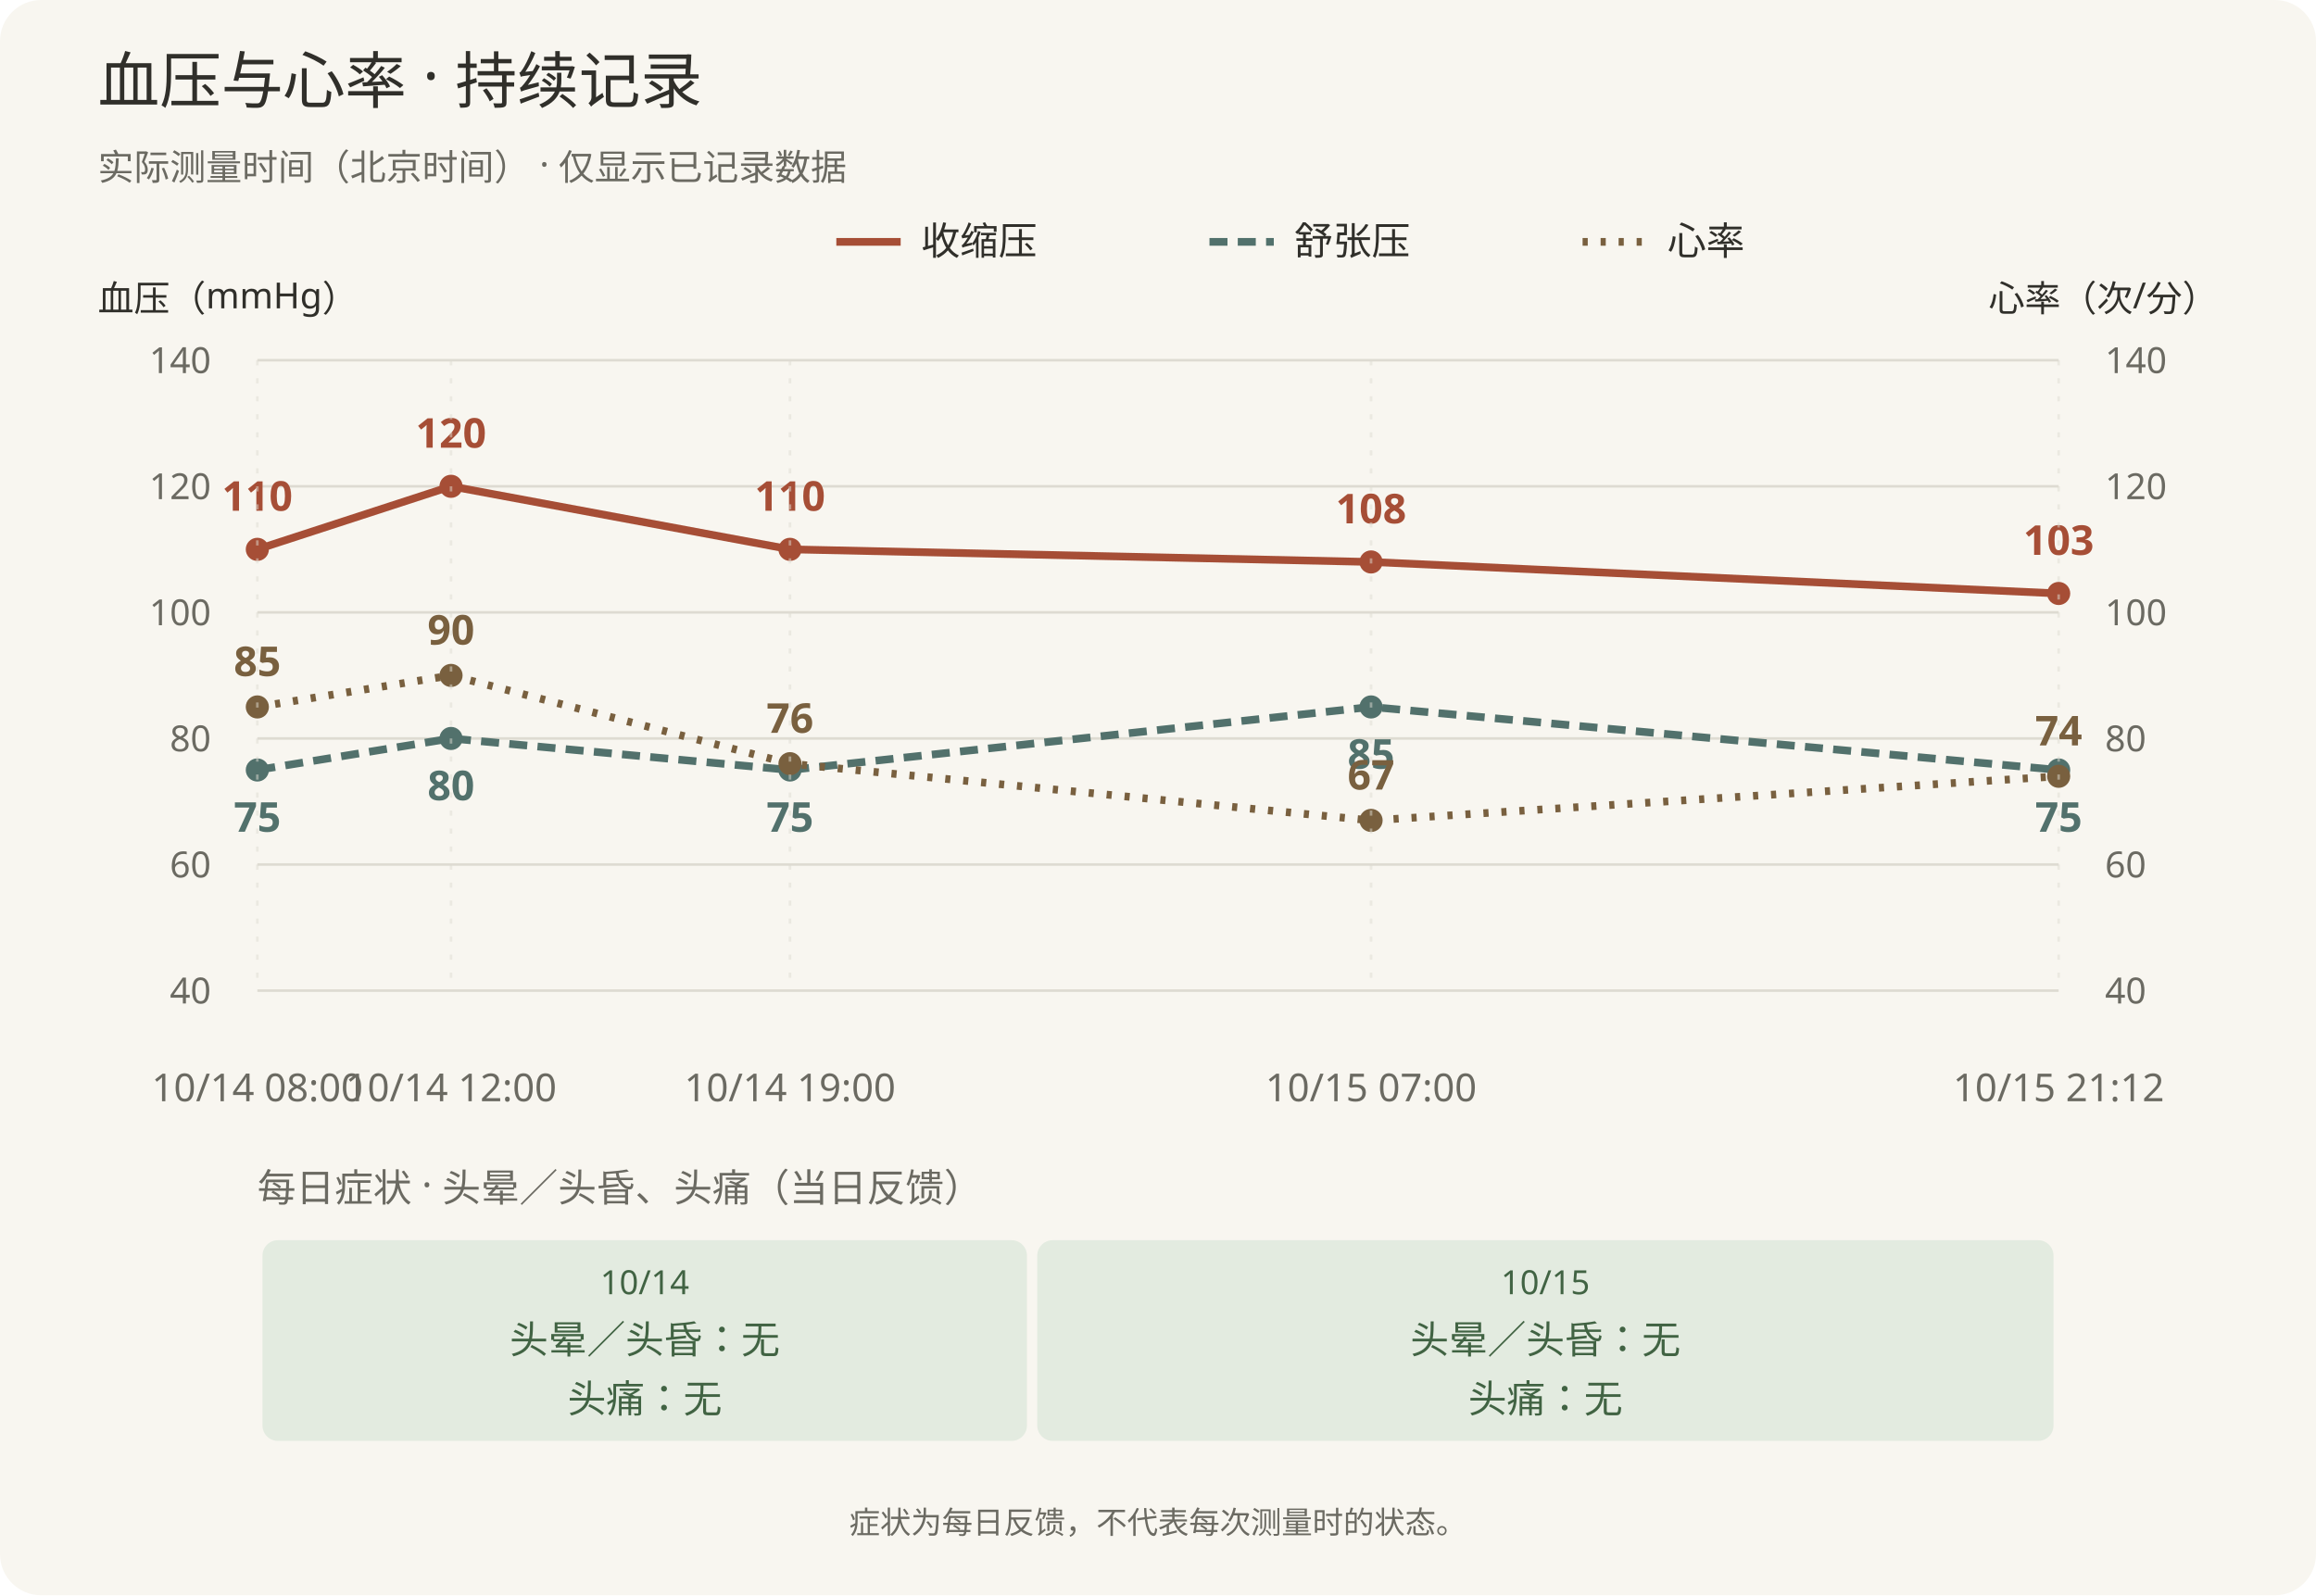
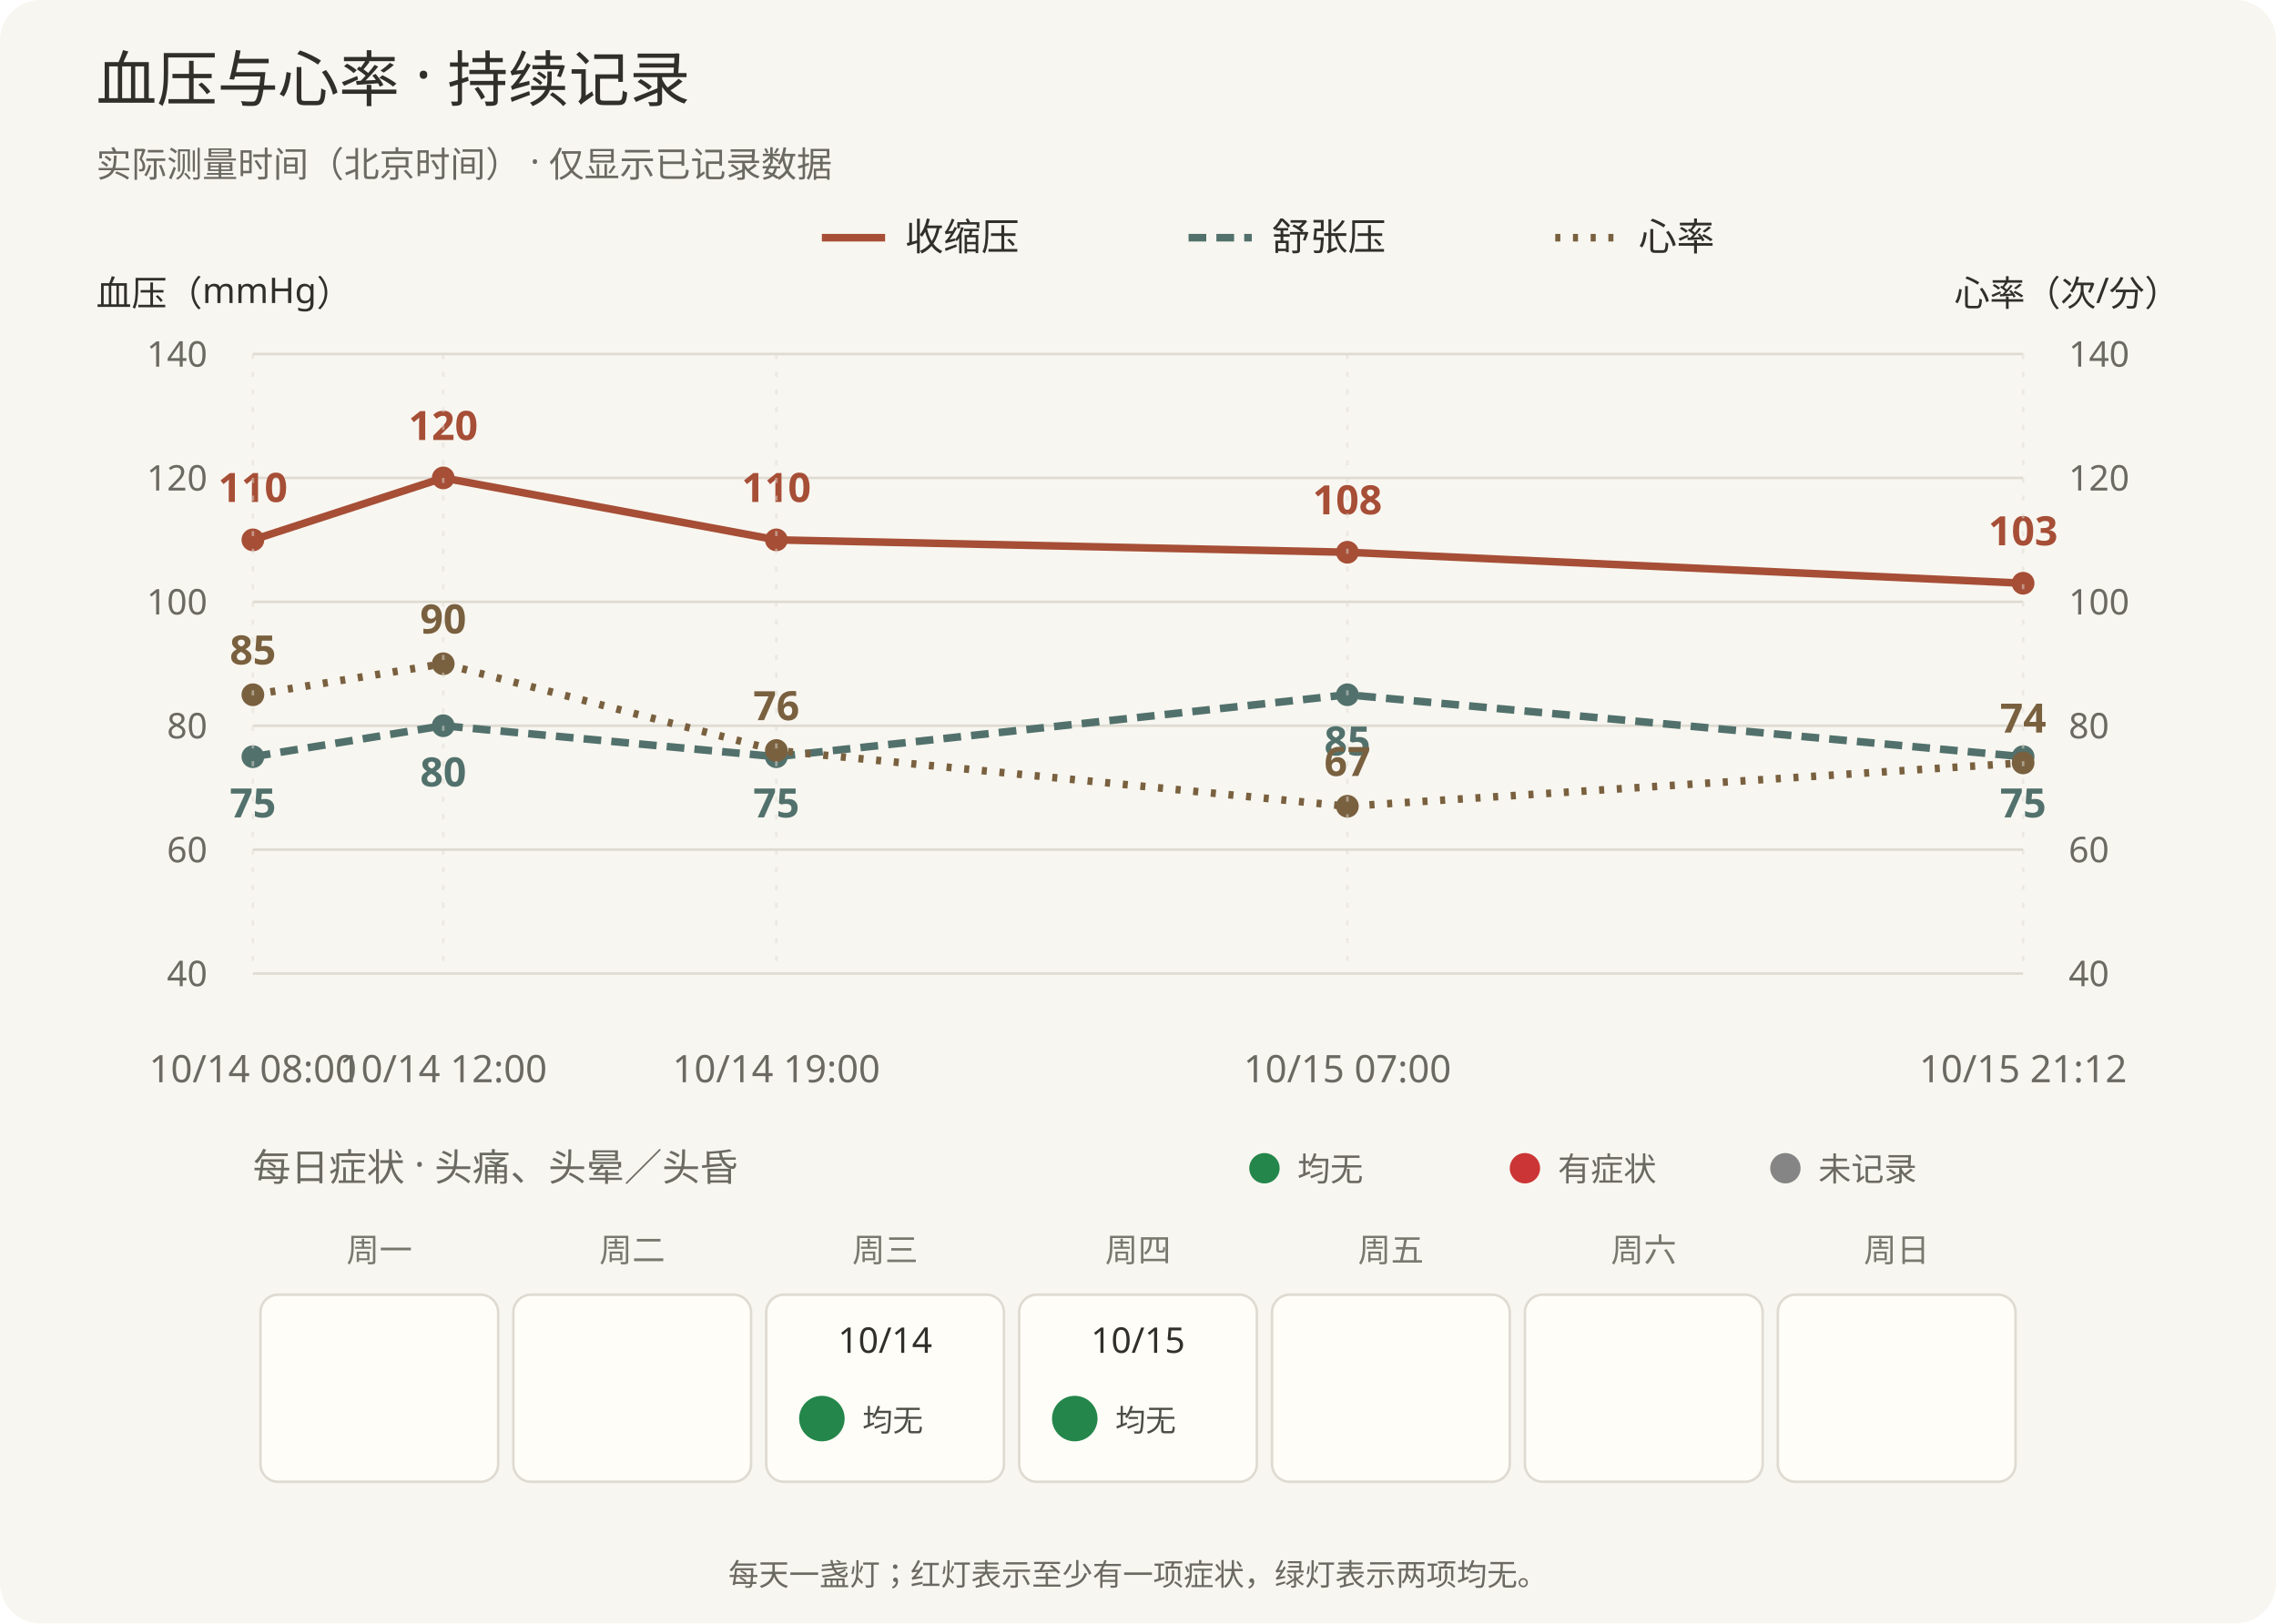
- <svg xmlns="http://www.w3.org/2000/svg" viewBox="0 0 900 620" role="img" aria-labelledby="title desc">
-   <rect width="900" height="620" rx="16" fill="#f8f6f0" />
+ <svg xmlns="http://www.w3.org/2000/svg" viewBox="0 0 900 642" role="img" aria-labelledby="title desc">
+   <rect width="900" height="642" rx="16" fill="#f8f6f0" />
  <g font-family="system-ui,Microsoft YaHei,sans-serif" fill="#302f2a">
    <text x="38" y="40" font-size="24">血压与心率 · 持续记录</text>
    <text x="38" y="70" font-size="14" fill="#6b6a62">实际测量时间（北京时间） · 仅显示已记录数据</text>
    <text x="38" y="121" font-size="14">血压（mmHg）</text>
    <text x="862" y="121" text-anchor="end" font-size="14">心率（次/分）</text>
    <line x1="100" x2="800" y1="385" y2="385" stroke="#dedbd2" />
    <text x="82" y="390" text-anchor="end" font-size="14" fill="#6b6a62">40</text>
    <text x="818" y="390" font-size="14" fill="#6b6a62">40</text>
    <line x1="100" x2="800" y1="336" y2="336" stroke="#dedbd2" />
    <text x="82" y="341" text-anchor="end" font-size="14" fill="#6b6a62">60</text>
    <text x="818" y="341" font-size="14" fill="#6b6a62">60</text>
    <line x1="100" x2="800" y1="287" y2="287" stroke="#dedbd2" />
    <text x="82" y="292" text-anchor="end" font-size="14" fill="#6b6a62">80</text>
    <text x="818" y="292" font-size="14" fill="#6b6a62">80</text>
    <line x1="100" x2="800" y1="238" y2="238" stroke="#dedbd2" />
    <text x="82" y="243" text-anchor="end" font-size="14" fill="#6b6a62">100</text>
    <text x="818" y="243" font-size="14" fill="#6b6a62">100</text>
    <line x1="100" x2="800" y1="189" y2="189" stroke="#dedbd2" />
    <text x="82" y="194" text-anchor="end" font-size="14" fill="#6b6a62">120</text>
    <text x="818" y="194" font-size="14" fill="#6b6a62">120</text>
    <line x1="100" x2="800" y1="140" y2="140" stroke="#dedbd2" />
    <text x="82" y="145" text-anchor="end" font-size="14" fill="#6b6a62">140</text>
    <text x="818" y="145" font-size="14" fill="#6b6a62">140</text>
    <line x1="325" x2="350" y1="94" y2="94" stroke="#a64e36" stroke-width="3" />
    <text x="358" y="99" font-size="15">收缩压</text>
    <polyline points="100,213.5 175.269,189 306.989,213.5 532.796,218.4 800,230.65" fill="none" stroke="#a64e36" stroke-width="3" />
    <circle cx="100" cy="213.5" r="4.5" fill="#a64e36" />
    <text x="100" y="198.5" font-size="16" text-anchor="middle" fill="#a64e36" font-weight="600">110</text>
    <circle cx="175.269" cy="189" r="4.5" fill="#a64e36" />
    <text x="175.269" y="174" font-size="16" text-anchor="middle" fill="#a64e36" font-weight="600">120</text>
    <circle cx="306.989" cy="213.5" r="4.5" fill="#a64e36" />
    <text x="306.989" y="198.5" font-size="16" text-anchor="middle" fill="#a64e36" font-weight="600">110</text>
    <circle cx="532.796" cy="218.4" r="4.5" fill="#a64e36" />
    <text x="532.796" y="203.4" font-size="16" text-anchor="middle" fill="#a64e36" font-weight="600">108</text>
    <circle cx="800" cy="230.65" r="4.5" fill="#a64e36" />
    <text x="800" y="215.65" font-size="16" text-anchor="middle" fill="#a64e36" font-weight="600">103</text>
    <line x1="470" x2="495" y1="94" y2="94" stroke="#52716c" stroke-width="3" stroke-dasharray="7 4" />
    <text x="503" y="99" font-size="15">舒张压</text>
    <polyline points="100,299.25 175.269,287 306.989,299.25 532.796,274.75 800,299.25" fill="none" stroke="#52716c" stroke-width="3" stroke-dasharray="7 4" />
    <circle cx="100" cy="299.25" r="4.5" fill="#52716c" />
    <text x="100" y="323.25" font-size="16" text-anchor="middle" fill="#52716c" font-weight="600">75</text>
    <circle cx="175.269" cy="287" r="4.5" fill="#52716c" />
    <text x="175.269" y="311" font-size="16" text-anchor="middle" fill="#52716c" font-weight="600">80</text>
    <circle cx="306.989" cy="299.25" r="4.5" fill="#52716c" />
    <text x="306.989" y="323.25" font-size="16" text-anchor="middle" fill="#52716c" font-weight="600">75</text>
    <circle cx="532.796" cy="274.75" r="4.5" fill="#52716c" />
    <text x="532.796" y="298.75" font-size="16" text-anchor="middle" fill="#52716c" font-weight="600">85</text>
    <circle cx="800" cy="299.25" r="4.5" fill="#52716c" />
    <text x="800" y="323.25" font-size="16" text-anchor="middle" fill="#52716c" font-weight="600">75</text>
    <line x1="615" x2="640" y1="94" y2="94" stroke="#79603f" stroke-width="3" stroke-dasharray="2 5" />
    <text x="648" y="99" font-size="15">心率</text>
    <polyline points="100,274.75 175.269,262.5 306.989,296.8 532.796,318.85 800,301.7" fill="none" stroke="#79603f" stroke-width="3" stroke-dasharray="2 5" />
    <circle cx="100" cy="274.75" r="4.5" fill="#79603f" />
    <text x="100" y="262.75" font-size="16" text-anchor="middle" fill="#79603f" font-weight="600">85</text>
    <circle cx="175.269" cy="262.5" r="4.5" fill="#79603f" />
    <text x="175.269" y="250.5" font-size="16" text-anchor="middle" fill="#79603f" font-weight="600">90</text>
    <circle cx="306.989" cy="296.8" r="4.5" fill="#79603f" />
    <text x="306.989" y="284.8" font-size="16" text-anchor="middle" fill="#79603f" font-weight="600">76</text>
    <circle cx="532.796" cy="318.85" r="4.5" fill="#79603f" />
    <text x="532.796" y="306.85" font-size="16" text-anchor="middle" fill="#79603f" font-weight="600">67</text>
    <circle cx="800" cy="301.7" r="4.5" fill="#79603f" />
    <text x="800" y="289.7" font-size="16" text-anchor="middle" fill="#79603f" font-weight="600">74</text>
    <line x1="100" x2="100" y1="140" y2="385" stroke="#dedbd2" stroke-dasharray="2 5" opacity=".5" />
    <text x="100" y="428" text-anchor="middle" font-size="15" fill="#6b6a62">10/14 08:00</text>
    <line x1="175.269" x2="175.269" y1="140" y2="385" stroke="#dedbd2" stroke-dasharray="2 5" opacity=".5" />
    <text x="175.269" y="428" text-anchor="middle" font-size="15" fill="#6b6a62">10/14 12:00</text>
    <line x1="306.989" x2="306.989" y1="140" y2="385" stroke="#dedbd2" stroke-dasharray="2 5" opacity=".5" />
    <text x="306.989" y="428" text-anchor="middle" font-size="15" fill="#6b6a62">10/14 19:00</text>
    <line x1="532.796" x2="532.796" y1="140" y2="385" stroke="#dedbd2" stroke-dasharray="2 5" opacity=".5" />
    <text x="532.796" y="428" text-anchor="middle" font-size="15" fill="#6b6a62">10/15 07:00</text>
    <line x1="800" x2="800" y1="140" y2="385" stroke="#dedbd2" stroke-dasharray="2 5" opacity=".5" />
    <text x="800" y="428" text-anchor="middle" font-size="15" fill="#6b6a62">10/15 21:12</text>
-     <text x="100" y="467" font-size="15" fill="#6b6a62">每日症状 · 头晕／头昏、头痛（当日反馈）</text>
-     <rect x="102" y="482" width="297.075" height="78" rx="6" fill="#e3ebe0" />
-     <text x="250.538" y="503" text-anchor="middle" font-size="13" fill="#416343">10/14</text>
-     <text x="250.538" y="526" text-anchor="middle" font-size="15" fill="#416343">头晕／头昏：无</text>
-     <text x="250.538" y="549" text-anchor="middle" font-size="15" fill="#416343">头痛：无</text>
-     <rect x="403.075" y="482" width="394.925" height="78" rx="6" fill="#e3ebe0" />
-     <text x="600.538" y="503" text-anchor="middle" font-size="13" fill="#416343">10/15</text>
-     <text x="600.538" y="526" text-anchor="middle" font-size="15" fill="#416343">头晕／头昏：无</text>
-     <text x="600.538" y="549" text-anchor="middle" font-size="15" fill="#416343">头痛：无</text>
-     <text x="450" y="596" text-anchor="middle" font-size="12" fill="#6b6a62">症状为每日反馈，不代表每次测量时的状态。</text>
+     <text x="100" y="467" font-size="15" fill="#6b6a62">每日症状 · 头痛、头晕／头昏</text>
+     <circle cx="500" cy="462" r="6" fill="#24864b" />
+     <text x="513" y="467" font-size="13" fill="#6b6a62">均无</text>
+     <circle cx="603" cy="462" r="6" fill="#cc3535" />
+     <text x="616" y="467" font-size="13" fill="#6b6a62">有症状</text>
+     <circle cx="706" cy="462" r="6" fill="#858585" />
+     <text x="719" y="467" font-size="13" fill="#6b6a62">未记录</text>
+     <text x="150" y="499" text-anchor="middle" font-size="13" fill="#77796f">周一</text>
+     <text x="250" y="499" text-anchor="middle" font-size="13" fill="#77796f">周二</text>
+     <text x="350" y="499" text-anchor="middle" font-size="13" fill="#77796f">周三</text>
+     <text x="450" y="499" text-anchor="middle" font-size="13" fill="#77796f">周四</text>
+     <text x="550" y="499" text-anchor="middle" font-size="13" fill="#77796f">周五</text>
+     <text x="650" y="499" text-anchor="middle" font-size="13" fill="#77796f">周六</text>
+     <text x="750" y="499" text-anchor="middle" font-size="13" fill="#77796f">周日</text>
+     <rect x="103" y="512" width="94" height="74" rx="7" fill="#fffdf7" stroke="#dedbd2" />
+     <rect x="203" y="512" width="94" height="74" rx="7" fill="#fffdf7" stroke="#dedbd2" />
+     <rect x="303" y="512" width="94" height="74" rx="7" fill="#fffdf7" stroke="#dedbd2" />
+     <rect x="403" y="512" width="94" height="74" rx="7" fill="#fffdf7" stroke="#dedbd2" />
+     <rect x="503" y="512" width="94" height="74" rx="7" fill="#fffdf7" stroke="#dedbd2" />
+     <rect x="603" y="512" width="94" height="74" rx="7" fill="#fffdf7" stroke="#dedbd2" />
+     <rect x="703" y="512" width="94" height="74" rx="7" fill="#fffdf7" stroke="#dedbd2" />
+     <g role="img" aria-label="2026-10-14 头晕／头昏：无，头痛：无">
+       <text x="350" y="535" text-anchor="middle" font-size="14" fill="#302f2a">10/14</text>
+       <circle cx="325" cy="561" r="9" fill="#24864b" />
+       <text x="341" y="566" font-size="12" fill="#4b4e46">均无</text>
+     </g>
+     <g role="img" aria-label="2026-10-15 头晕／头昏：无，头痛：无">
+       <text x="450" y="535" text-anchor="middle" font-size="14" fill="#302f2a">10/15</text>
+       <circle cx="425" cy="561" r="9" fill="#24864b" />
+       <text x="441" y="566" font-size="12" fill="#4b4e46">均无</text>
+     </g>
+     <text x="450" y="627" text-anchor="middle" font-size="12" fill="#6b6a62">每天一盏灯；红灯表示至少有一项症状，绿灯表示两项均无。</text>
  </g>
</svg>
